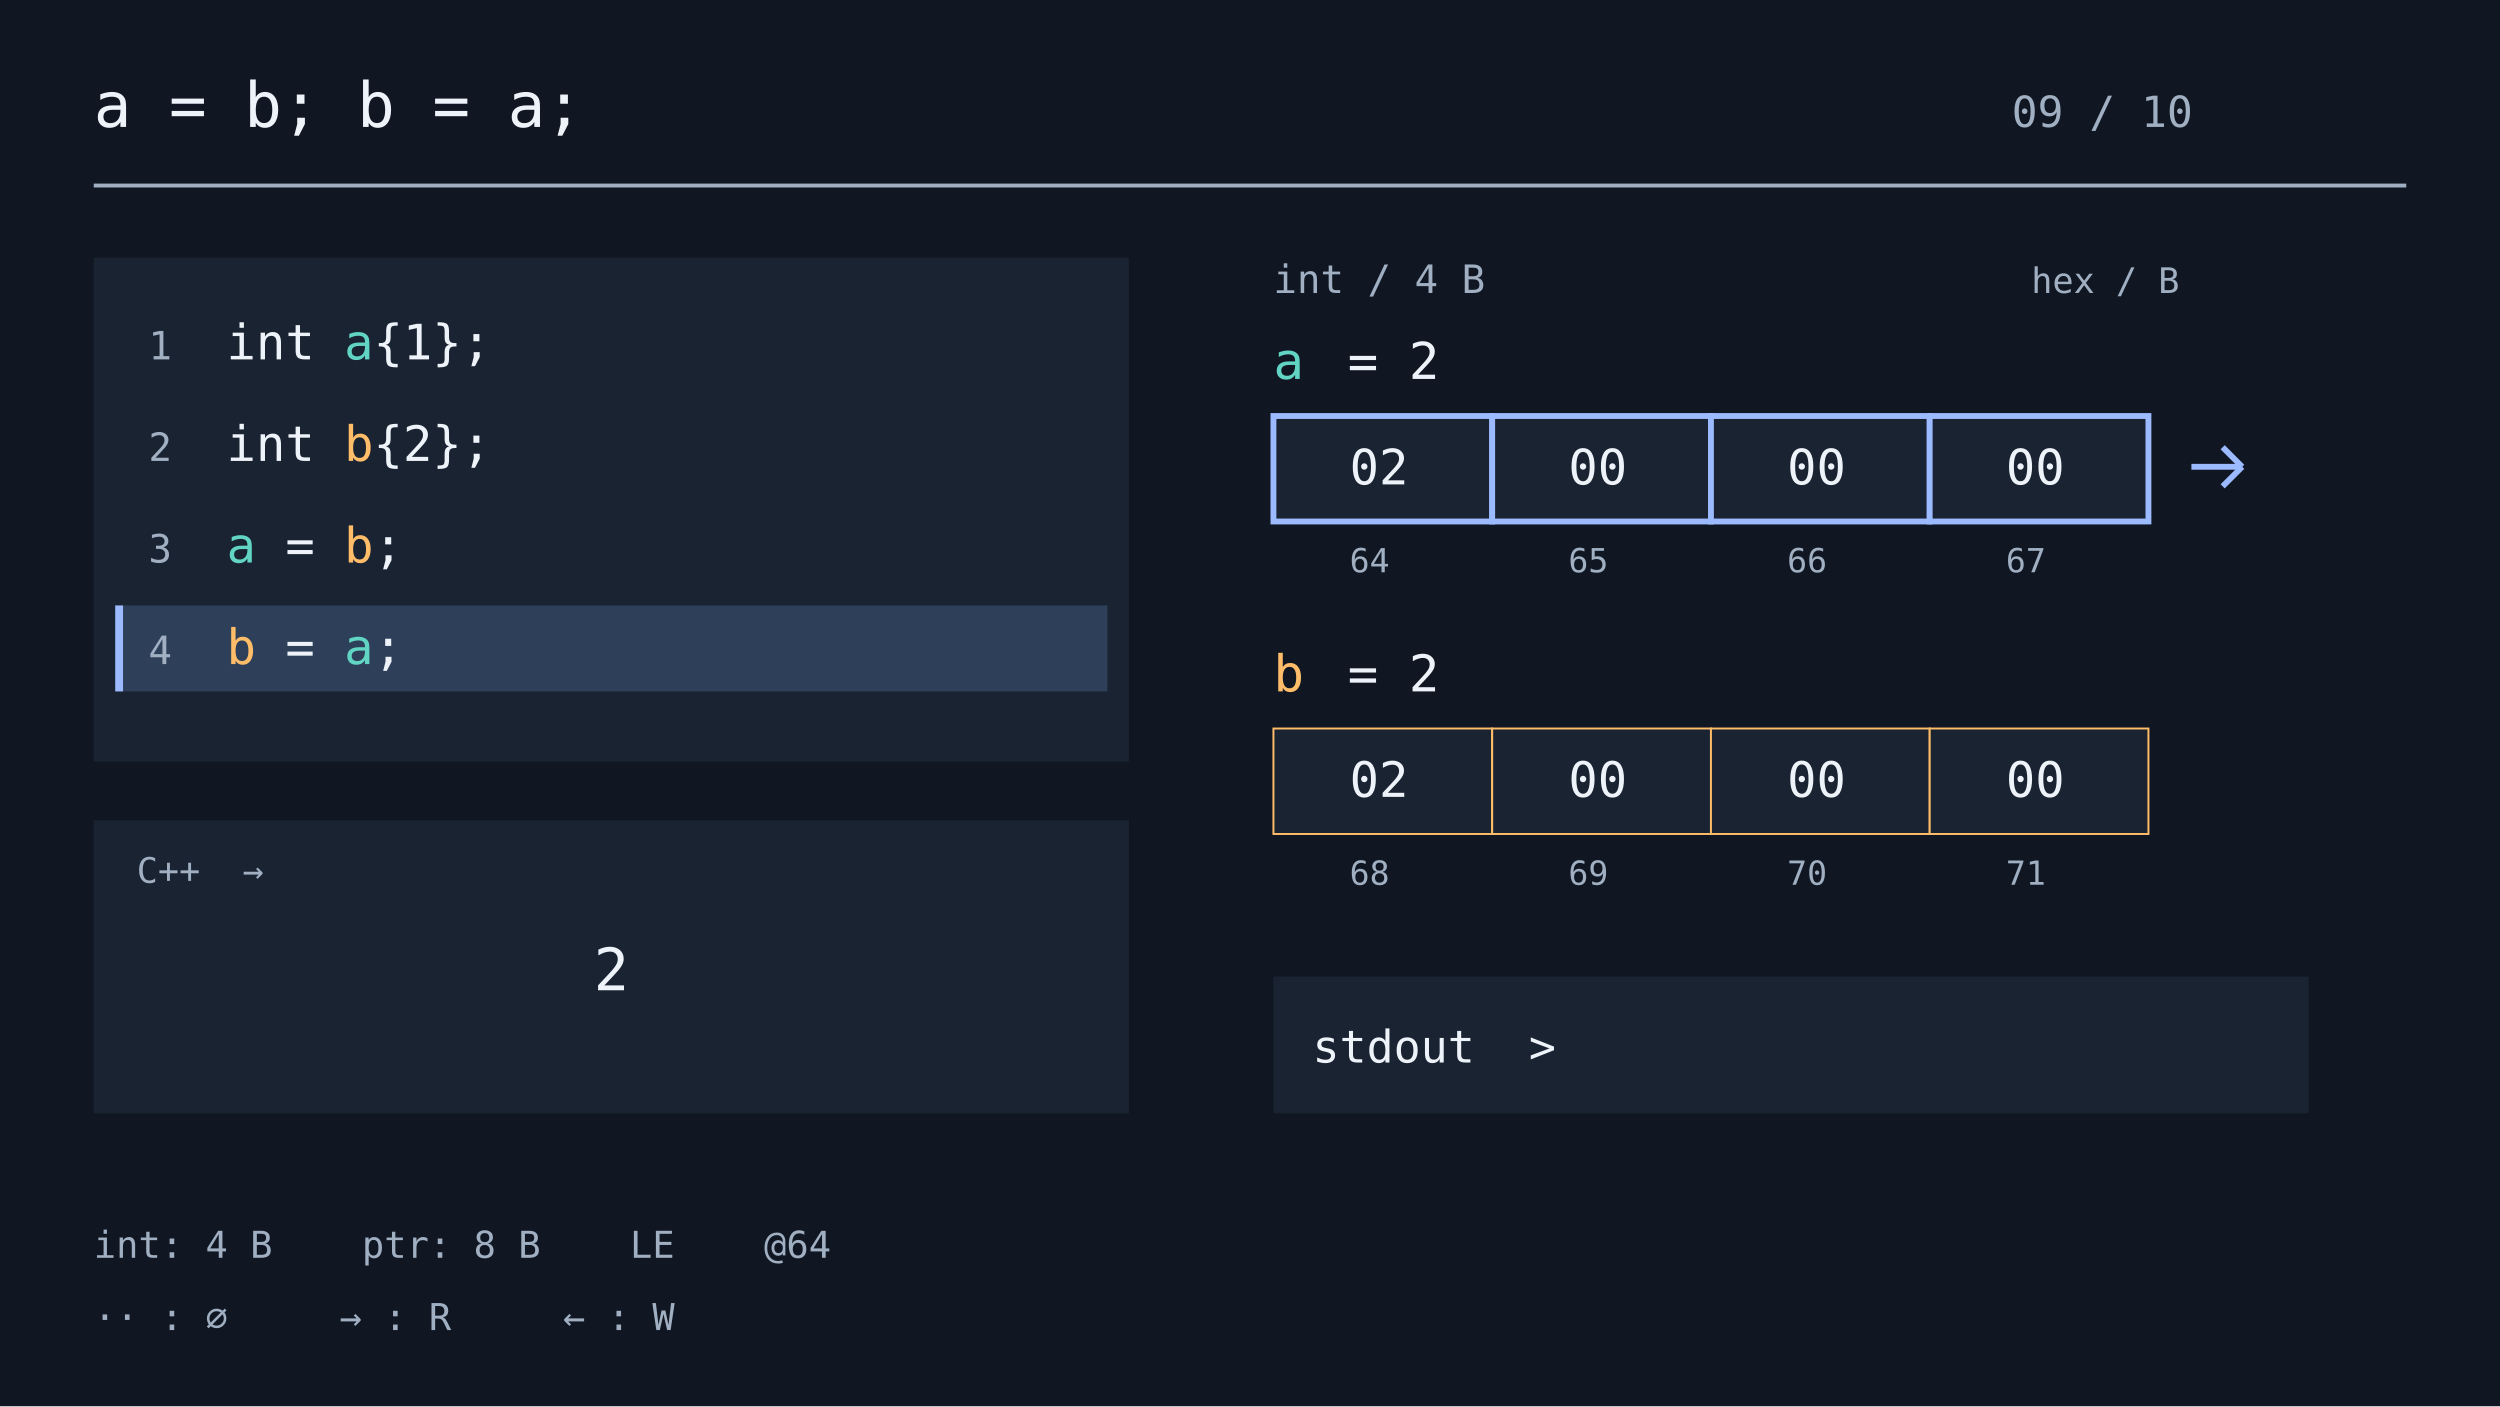
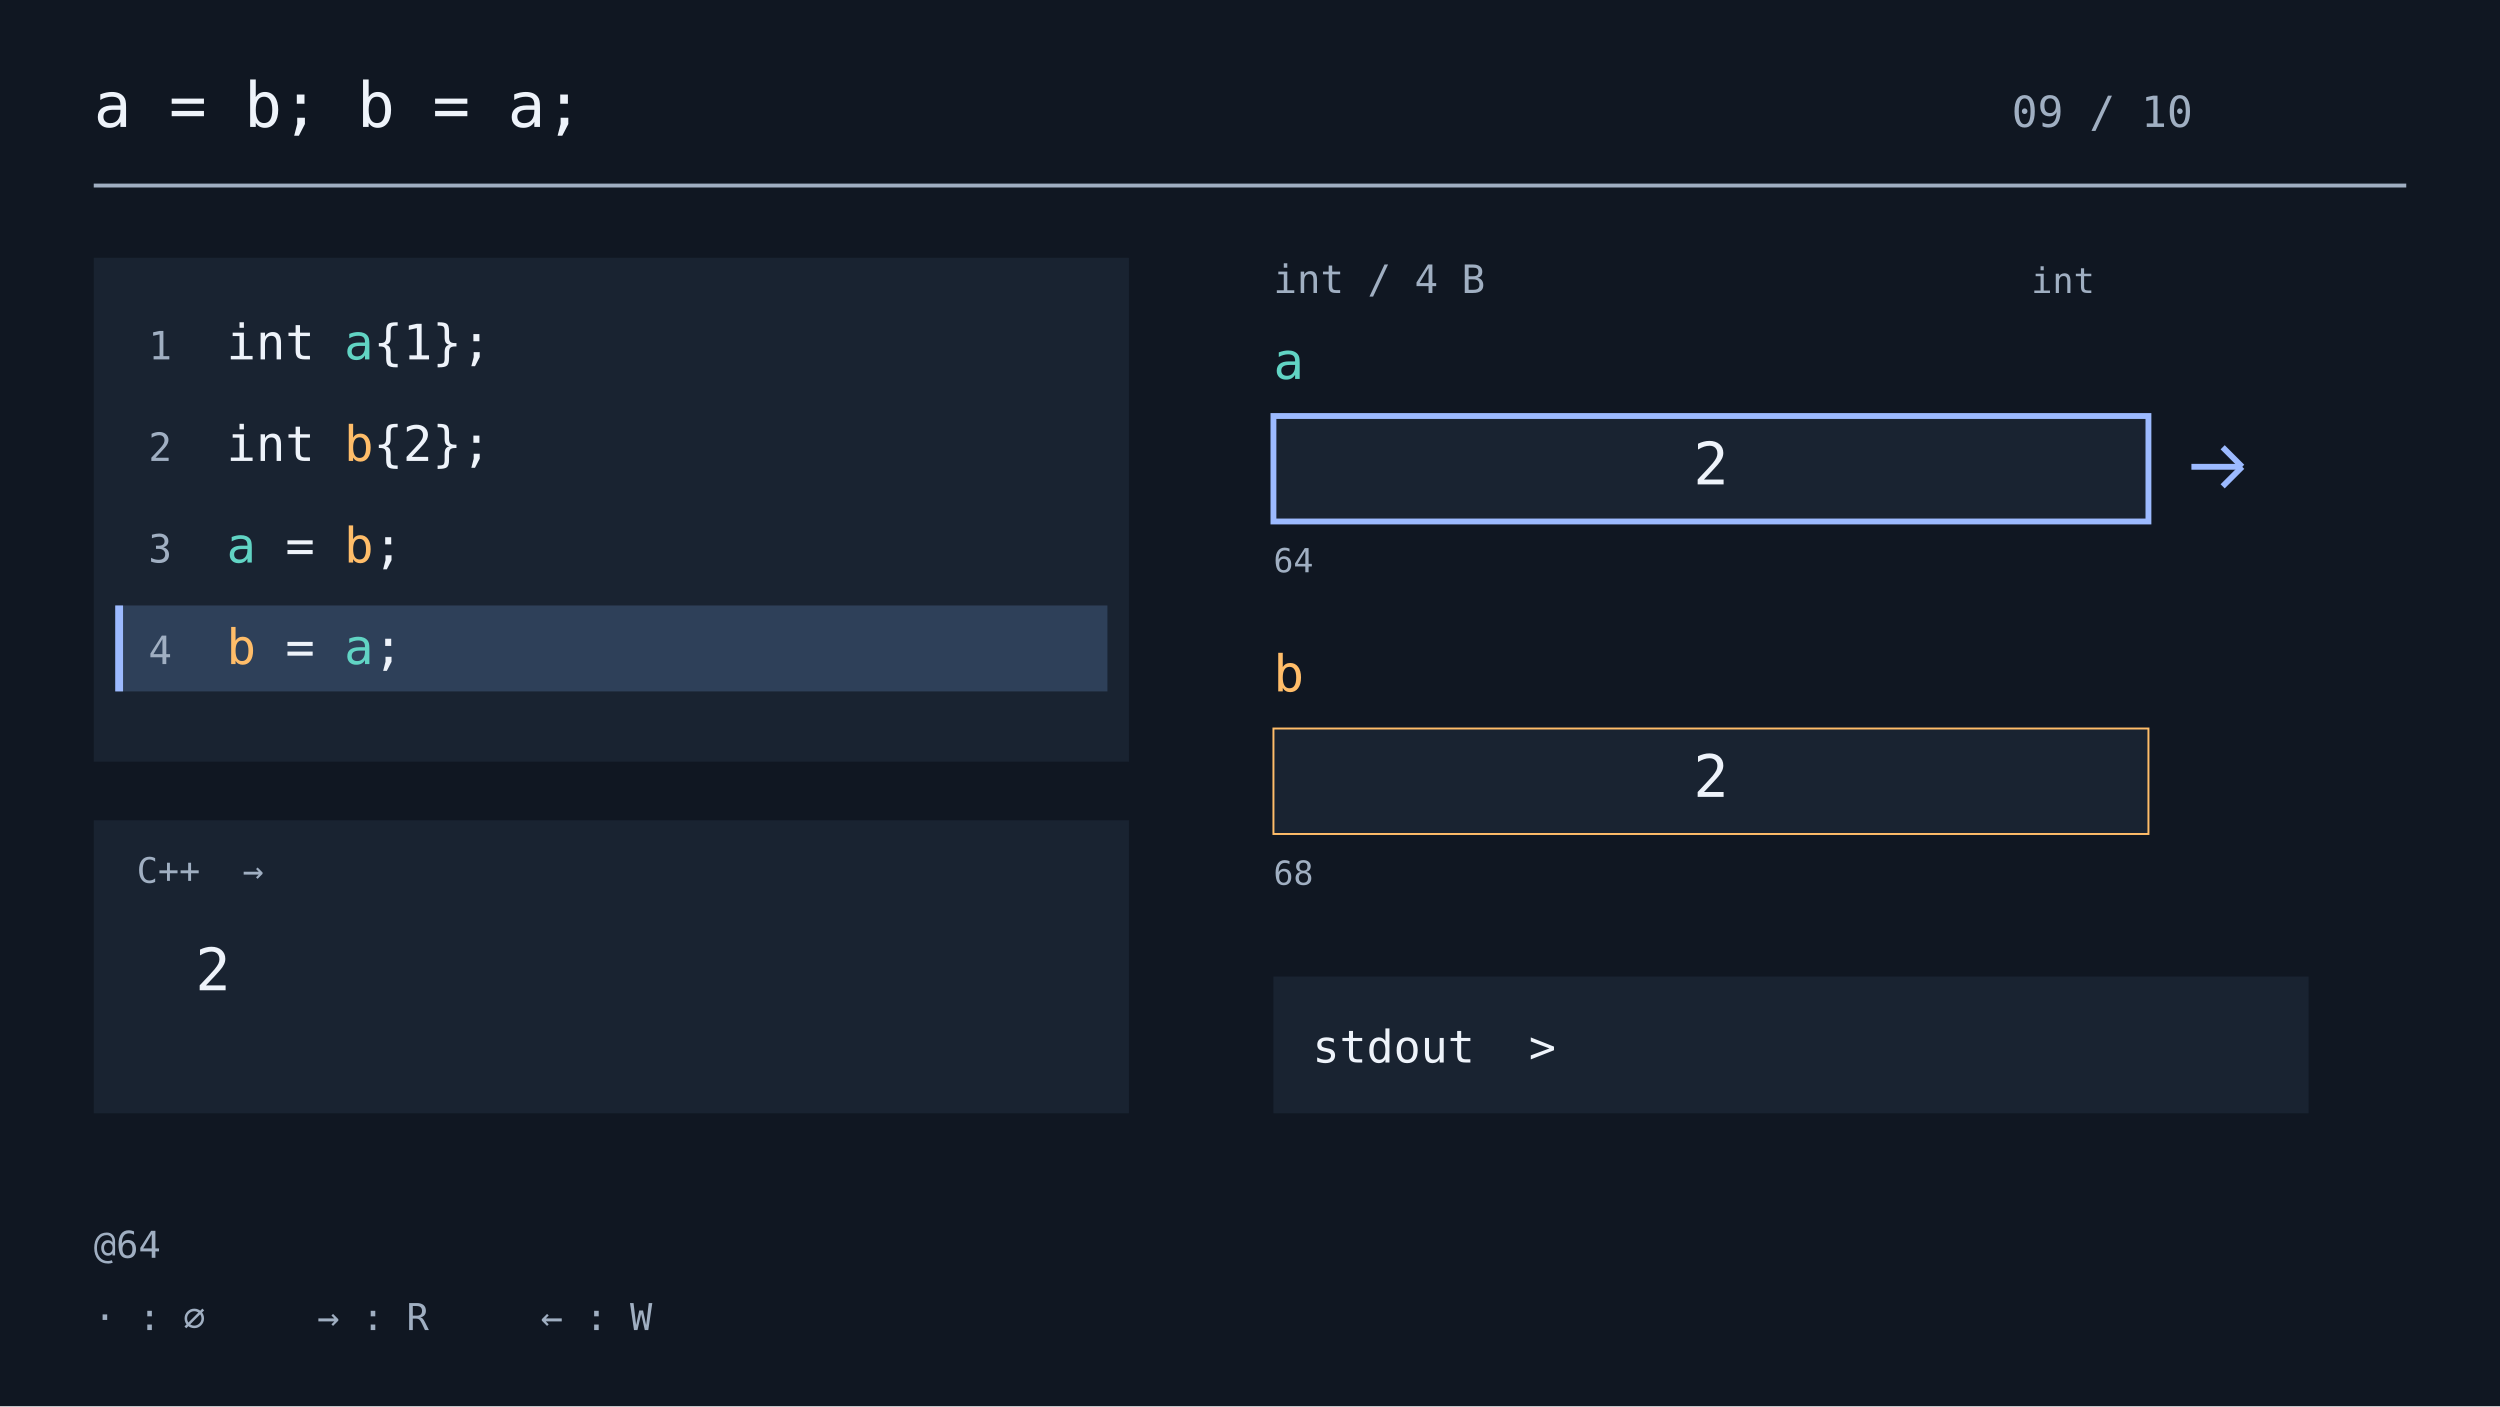
<svg xmlns="http://www.w3.org/2000/svg" viewBox="0 0 1280 720" width="1280" height="720" role="img">
  <rect x="0" y="0" width="1280" height="720" fill="#101722" stroke="none" stroke-width="1" />
  <text x="48" y="65" font-family="DejaVu Sans Mono,monospace" font-size="32" fill="#eef3fa" xml:space="preserve">a = b; b = a;</text>
  <text x="1030" y="65" font-family="DejaVu Sans Mono,monospace" font-size="22" fill="#a0afc2" xml:space="preserve">09 / 10</text>
  <line x1="48" y1="95" x2="1232" y2="95" stroke="#a0afc2" stroke-width="2" />
  <rect x="48" y="132" width="530" height="258" fill="#192331" stroke="none" stroke-width="1" />
  <rect x="48" y="420" width="530" height="150" fill="#192331" stroke="none" stroke-width="1" />
  <text x="70" y="452" font-family="DejaVu Sans Mono,monospace" font-size="18" fill="#a0afc2" xml:space="preserve">C++  →</text>
-   <text x="303.97" y="507" font-family="DejaVu Sans Mono,monospace" font-size="30" fill="#eef3fa" xml:space="preserve">2</text>
+   <text x="100" y="507" font-family="DejaVu Sans Mono,monospace" font-size="30" fill="#eef3fa" xml:space="preserve">2</text>
  <text x="652" y="150" font-family="DejaVu Sans Mono,monospace" font-size="20" fill="#a0afc2" xml:space="preserve">int / 4 B</text>
-   <text x="1040" y="150" font-family="DejaVu Sans Mono,monospace" font-size="18" fill="#a0afc2" xml:space="preserve">hex / B</text>
+   <text x="1040" y="150" font-family="DejaVu Sans Mono,monospace" font-size="18" fill="#a0afc2" xml:space="preserve">int</text>
  <text x="76" y="184" font-family="DejaVu Sans Mono,monospace" font-size="20" fill="#a0afc2" xml:space="preserve">1</text>
  <text x="116" y="184" font-family="DejaVu Sans Mono,monospace" font-size="25" fill="#eef3fa" xml:space="preserve" />
  <text x="116.0" y="184" font-family="DejaVu Sans Mono,monospace" font-size="25" fill="#eef3fa" xml:space="preserve">int</text>
  <text x="161.15" y="184" font-family="DejaVu Sans Mono,monospace" font-size="25" fill="#eef3fa" xml:space="preserve"> </text>
  <text x="176.2" y="184" font-family="DejaVu Sans Mono,monospace" font-size="25" fill="#61d4c4" xml:space="preserve">a</text>
  <text x="191.25" y="184" font-family="DejaVu Sans Mono,monospace" font-size="25" fill="#eef3fa" xml:space="preserve">{1};</text>
  <text x="76" y="236" font-family="DejaVu Sans Mono,monospace" font-size="20" fill="#a0afc2" xml:space="preserve">2</text>
  <text x="116" y="236" font-family="DejaVu Sans Mono,monospace" font-size="25" fill="#eef3fa" xml:space="preserve" />
  <text x="116.0" y="236" font-family="DejaVu Sans Mono,monospace" font-size="25" fill="#eef3fa" xml:space="preserve">int</text>
  <text x="161.15" y="236" font-family="DejaVu Sans Mono,monospace" font-size="25" fill="#eef3fa" xml:space="preserve"> </text>
  <text x="176.2" y="236" font-family="DejaVu Sans Mono,monospace" font-size="25" fill="#ffbd69" xml:space="preserve">b</text>
  <text x="191.25" y="236" font-family="DejaVu Sans Mono,monospace" font-size="25" fill="#eef3fa" xml:space="preserve">{2};</text>
  <text x="76" y="288" font-family="DejaVu Sans Mono,monospace" font-size="20" fill="#a0afc2" xml:space="preserve">3</text>
  <text x="116" y="288" font-family="DejaVu Sans Mono,monospace" font-size="25" fill="#eef3fa" xml:space="preserve" />
  <text x="116.0" y="288" font-family="DejaVu Sans Mono,monospace" font-size="25" fill="#61d4c4" xml:space="preserve">a</text>
  <text x="131.05" y="288" font-family="DejaVu Sans Mono,monospace" font-size="25" fill="#eef3fa" xml:space="preserve"> = </text>
  <text x="176.2" y="288" font-family="DejaVu Sans Mono,monospace" font-size="25" fill="#ffbd69" xml:space="preserve">b</text>
  <text x="191.25" y="288" font-family="DejaVu Sans Mono,monospace" font-size="25" fill="#eef3fa" xml:space="preserve">;</text>
  <rect x="59" y="310" width="508" height="44" fill="#2e4059" stroke="none" stroke-width="1" />
  <rect x="59" y="310" width="4" height="44" fill="#9cbaff" stroke="none" stroke-width="1" />
  <text x="76" y="340" font-family="DejaVu Sans Mono,monospace" font-size="20" fill="#a0afc2" xml:space="preserve">4</text>
  <text x="116" y="340" font-family="DejaVu Sans Mono,monospace" font-size="25" fill="#eef3fa" xml:space="preserve" />
  <text x="116.0" y="340" font-family="DejaVu Sans Mono,monospace" font-size="25" fill="#ffbd69" xml:space="preserve">b</text>
  <text x="131.05" y="340" font-family="DejaVu Sans Mono,monospace" font-size="25" fill="#eef3fa" xml:space="preserve"> = </text>
  <text x="176.2" y="340" font-family="DejaVu Sans Mono,monospace" font-size="25" fill="#61d4c4" xml:space="preserve">a</text>
  <text x="191.25" y="340" font-family="DejaVu Sans Mono,monospace" font-size="25" fill="#eef3fa" xml:space="preserve">;</text>
  <text x="652" y="194" font-family="DejaVu Sans Mono,monospace" font-size="26" fill="#61d4c4" xml:space="preserve">a</text>
-   <text x="690" y="194" font-family="DejaVu Sans Mono,monospace" font-size="26" fill="#eef3fa" xml:space="preserve">= 2</text>
-   <rect x="652" y="213" width="112" height="54" fill="#192331" stroke="#9cbaff" stroke-width="3" />
-   <text x="691" y="248" font-family="DejaVu Sans Mono,monospace" font-size="25" fill="#eef3fa" xml:space="preserve">02</text>
-   <text x="691" y="293" font-family="DejaVu Sans Mono,monospace" font-size="17" fill="#a0afc2" xml:space="preserve">64</text>
-   <rect x="764" y="213" width="112" height="54" fill="#192331" stroke="#9cbaff" stroke-width="3" />
-   <text x="803" y="248" font-family="DejaVu Sans Mono,monospace" font-size="25" fill="#eef3fa" xml:space="preserve">00</text>
-   <text x="803" y="293" font-family="DejaVu Sans Mono,monospace" font-size="17" fill="#a0afc2" xml:space="preserve">65</text>
-   <rect x="876" y="213" width="112" height="54" fill="#192331" stroke="#9cbaff" stroke-width="3" />
-   <text x="915" y="248" font-family="DejaVu Sans Mono,monospace" font-size="25" fill="#eef3fa" xml:space="preserve">00</text>
-   <text x="915" y="293" font-family="DejaVu Sans Mono,monospace" font-size="17" fill="#a0afc2" xml:space="preserve">66</text>
-   <rect x="988" y="213" width="112" height="54" fill="#192331" stroke="#9cbaff" stroke-width="3" />
-   <text x="1027" y="248" font-family="DejaVu Sans Mono,monospace" font-size="25" fill="#eef3fa" xml:space="preserve">00</text>
-   <text x="1027" y="293" font-family="DejaVu Sans Mono,monospace" font-size="17" fill="#a0afc2" xml:space="preserve">67</text>
+   <rect x="652" y="213" width="448" height="54" fill="#192331" stroke="#9cbaff" stroke-width="3" />
+   <text x="866.97" y="248" font-family="DejaVu Sans Mono,monospace" font-size="30" fill="#eef3fa" xml:space="preserve">2</text>
+   <text x="652" y="293" font-family="DejaVu Sans Mono,monospace" font-size="17" fill="#a0afc2" xml:space="preserve">64</text>
  <line x1="1122" y1="239" x2="1148" y2="239" stroke="#9cbaff" stroke-width="3" />
  <line x1="1148" y1="239" x2="1138" y2="229" stroke="#9cbaff" stroke-width="3" />
  <line x1="1148" y1="239" x2="1138" y2="249" stroke="#9cbaff" stroke-width="3" />
  <text x="652" y="354" font-family="DejaVu Sans Mono,monospace" font-size="26" fill="#ffbd69" xml:space="preserve">b</text>
-   <text x="690" y="354" font-family="DejaVu Sans Mono,monospace" font-size="26" fill="#eef3fa" xml:space="preserve">= 2</text>
-   <rect x="652" y="373" width="112" height="54" fill="#192331" stroke="#ffbd69" stroke-width="1" />
-   <text x="691" y="408" font-family="DejaVu Sans Mono,monospace" font-size="25" fill="#eef3fa" xml:space="preserve">02</text>
-   <text x="691" y="453" font-family="DejaVu Sans Mono,monospace" font-size="17" fill="#a0afc2" xml:space="preserve">68</text>
-   <rect x="764" y="373" width="112" height="54" fill="#192331" stroke="#ffbd69" stroke-width="1" />
-   <text x="803" y="408" font-family="DejaVu Sans Mono,monospace" font-size="25" fill="#eef3fa" xml:space="preserve">00</text>
-   <text x="803" y="453" font-family="DejaVu Sans Mono,monospace" font-size="17" fill="#a0afc2" xml:space="preserve">69</text>
-   <rect x="876" y="373" width="112" height="54" fill="#192331" stroke="#ffbd69" stroke-width="1" />
-   <text x="915" y="408" font-family="DejaVu Sans Mono,monospace" font-size="25" fill="#eef3fa" xml:space="preserve">00</text>
-   <text x="915" y="453" font-family="DejaVu Sans Mono,monospace" font-size="17" fill="#a0afc2" xml:space="preserve">70</text>
-   <rect x="988" y="373" width="112" height="54" fill="#192331" stroke="#ffbd69" stroke-width="1" />
-   <text x="1027" y="408" font-family="DejaVu Sans Mono,monospace" font-size="25" fill="#eef3fa" xml:space="preserve">00</text>
-   <text x="1027" y="453" font-family="DejaVu Sans Mono,monospace" font-size="17" fill="#a0afc2" xml:space="preserve">71</text>
+   <rect x="652" y="373" width="448" height="54" fill="#192331" stroke="#ffbd69" stroke-width="1" />
+   <text x="866.97" y="408" font-family="DejaVu Sans Mono,monospace" font-size="30" fill="#eef3fa" xml:space="preserve">2</text>
+   <text x="652" y="453" font-family="DejaVu Sans Mono,monospace" font-size="17" fill="#a0afc2" xml:space="preserve">68</text>
  <rect x="652" y="500" width="530" height="70" fill="#192331" stroke="none" stroke-width="1" />
  <text x="672" y="544" font-family="DejaVu Sans Mono,monospace" font-size="23" fill="#eef3fa" xml:space="preserve">stdout  &gt; </text>
-   <text x="48" y="644" font-family="DejaVu Sans Mono,monospace" font-size="19" fill="#a0afc2" xml:space="preserve">int: 4 B    ptr: 8 B    LE    @64</text>
-   <text x="48" y="681" font-family="DejaVu Sans Mono,monospace" font-size="19" fill="#a0afc2" xml:space="preserve">·· : ∅     → : R     ← : W</text>
+   <text x="48" y="644" font-family="DejaVu Sans Mono,monospace" font-size="19" fill="#a0afc2" xml:space="preserve">@64</text>
+   <text x="48" y="681" font-family="DejaVu Sans Mono,monospace" font-size="19" fill="#a0afc2" xml:space="preserve">· : ∅     → : R     ← : W</text>
</svg>
